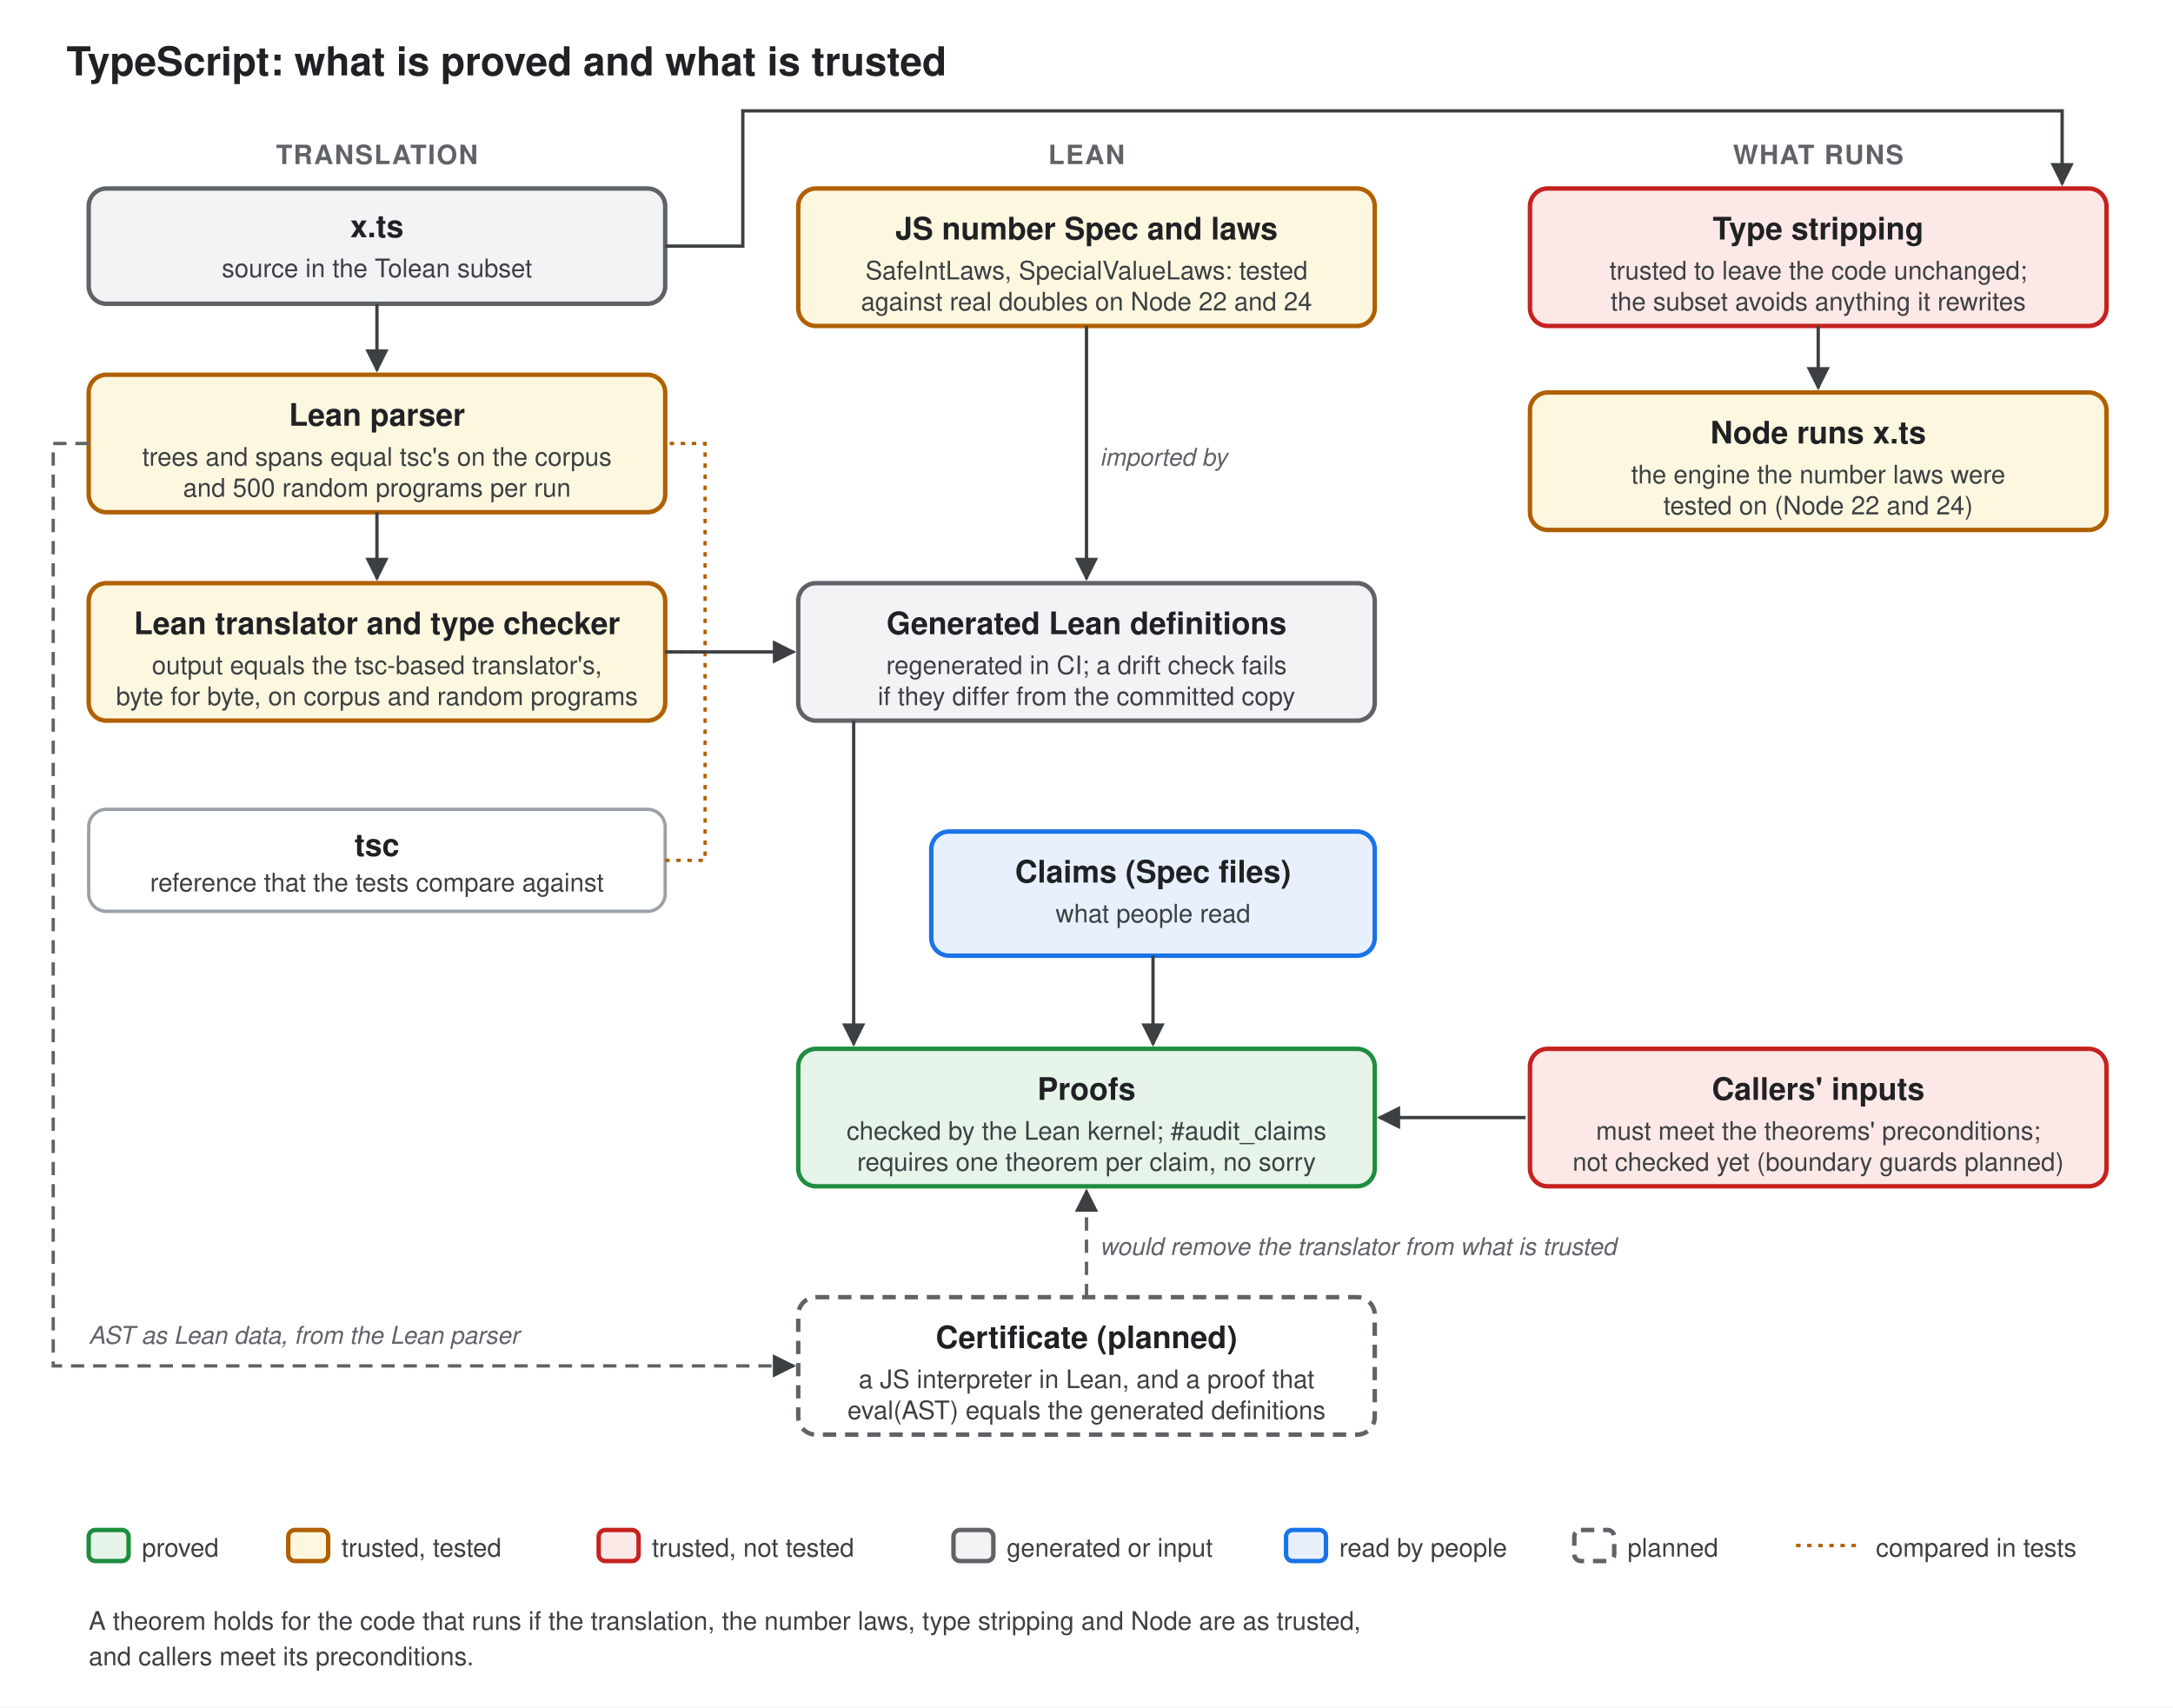
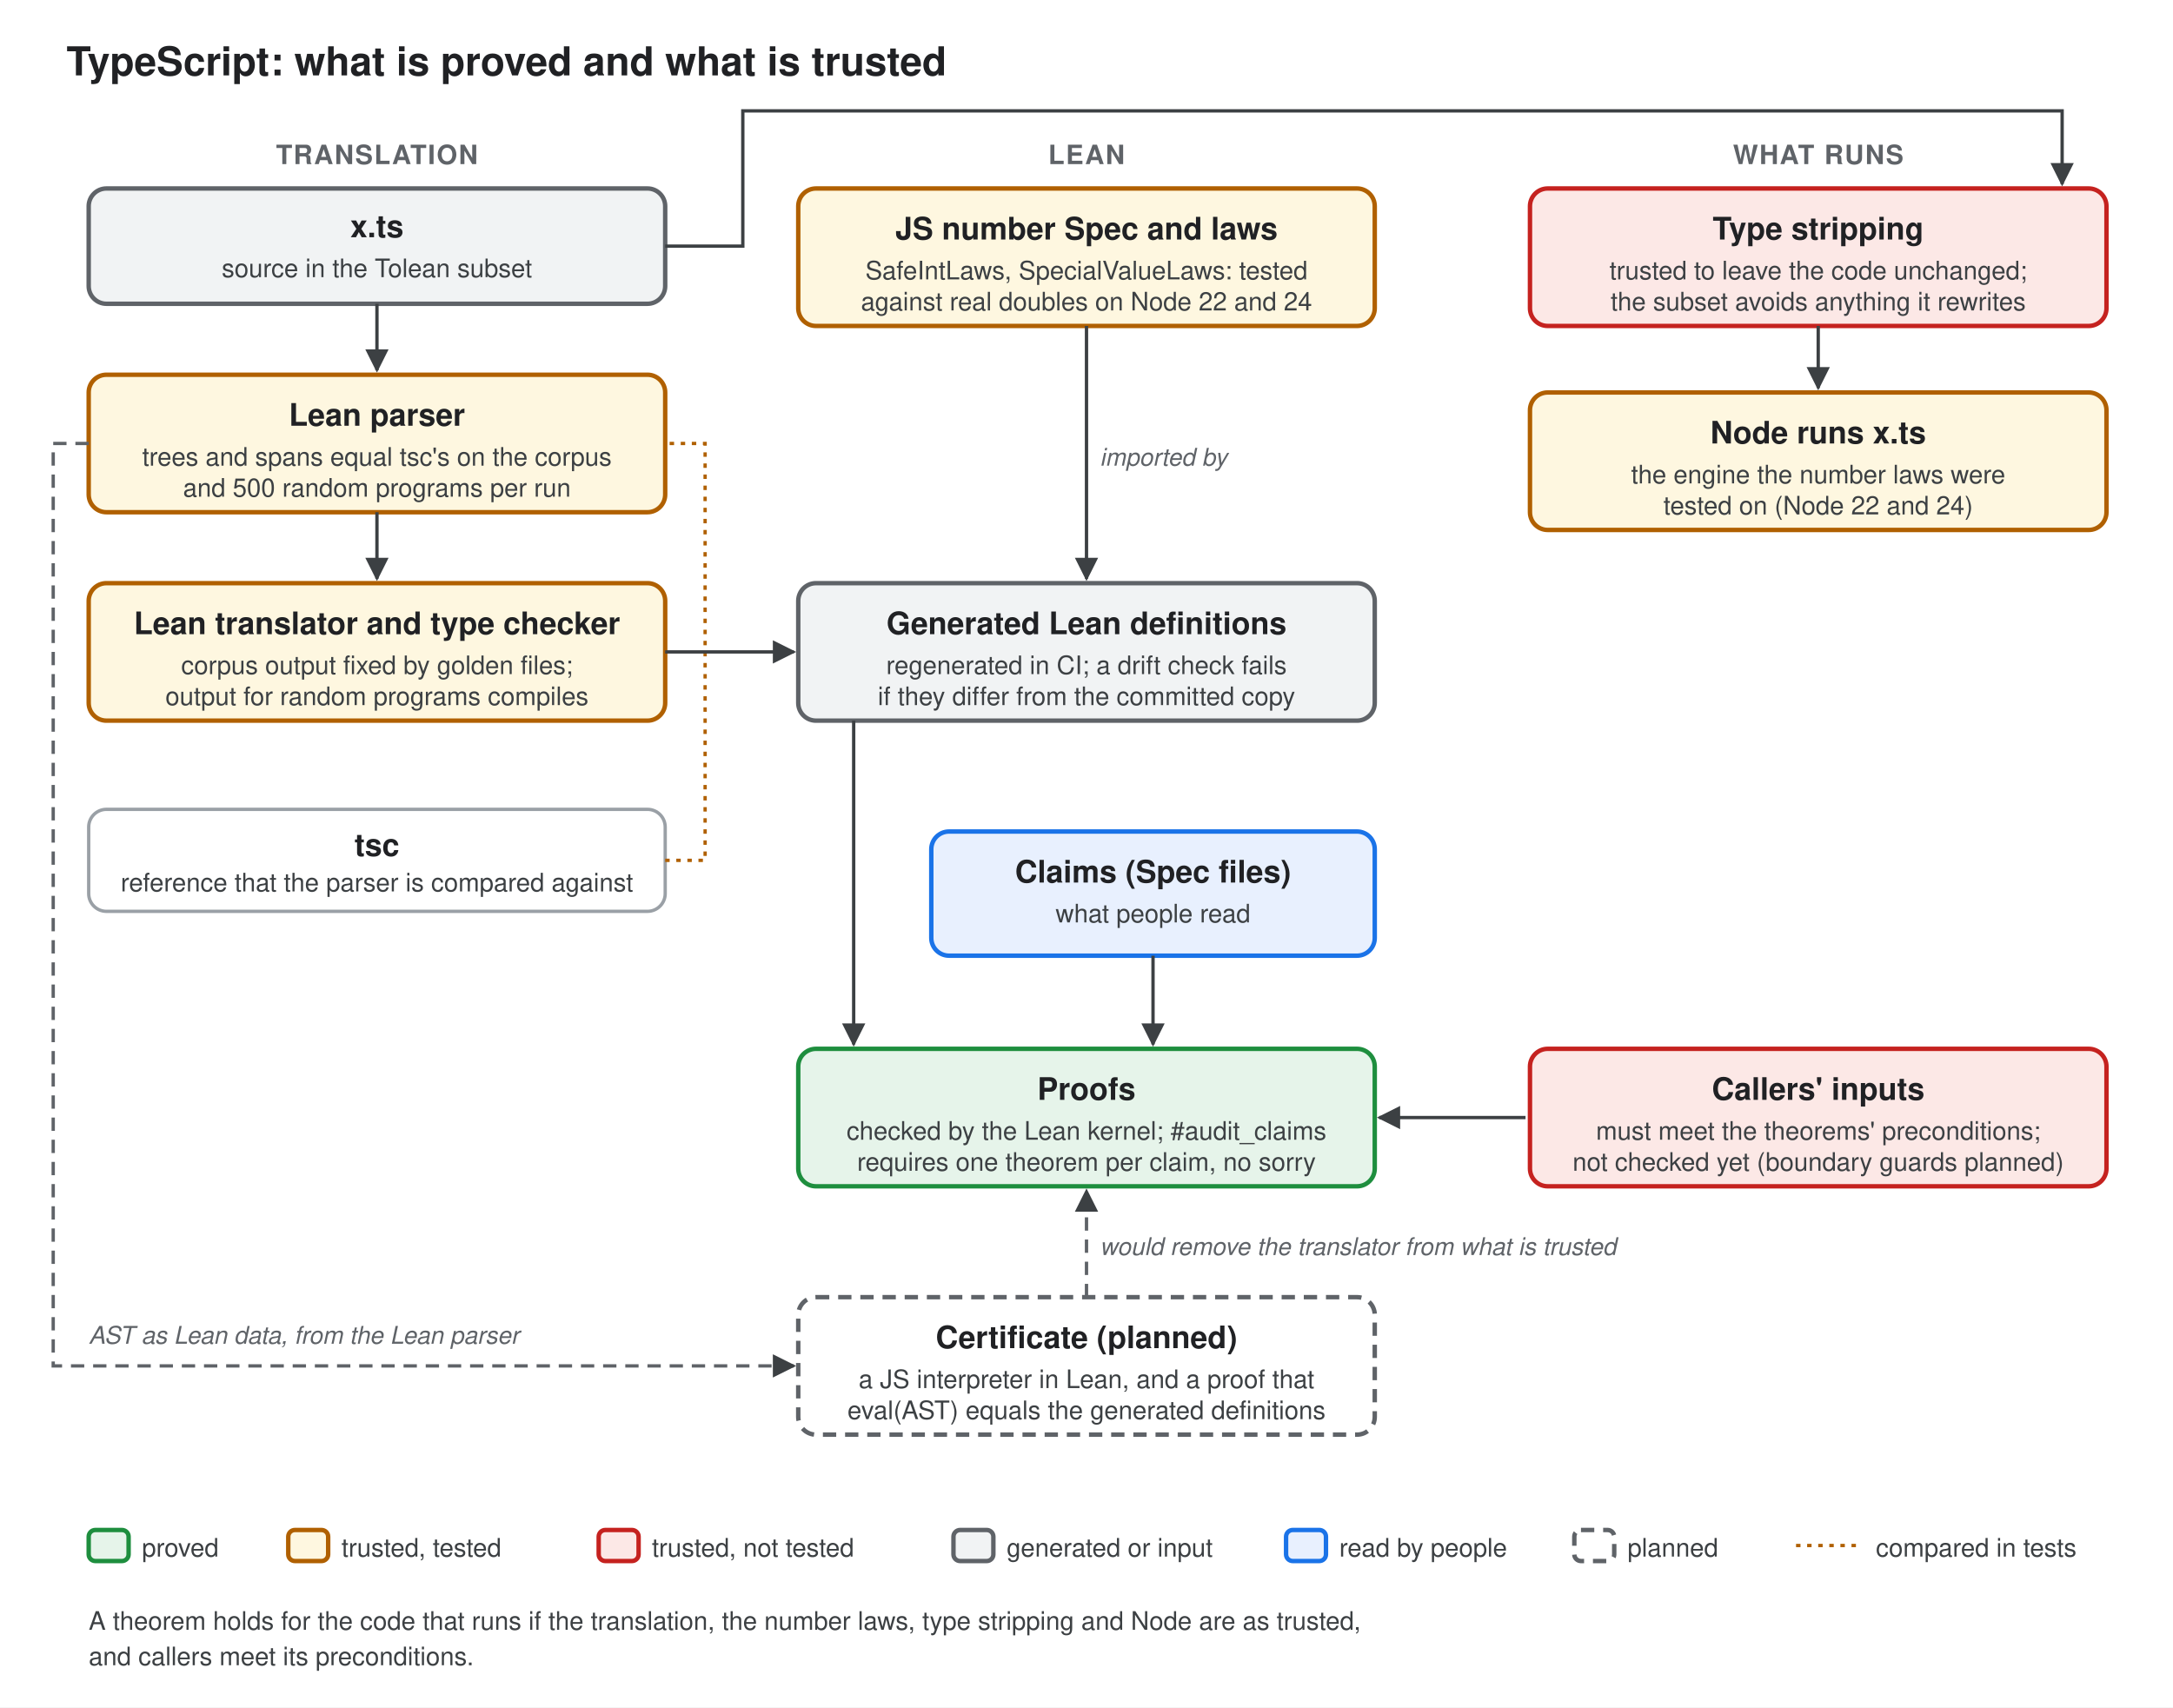
<svg xmlns="http://www.w3.org/2000/svg" width="980" height="770" viewBox="0 0 980 770" font-family="system-ui, -apple-system, 'Segoe UI', Helvetica, Arial, sans-serif" role="img" aria-labelledby="title desc">
  <defs>
    <marker id="arrow" viewBox="0 0 10 10" refX="9" refY="5" markerWidth="7" markerHeight="7" orient="auto-start-reverse">
      <path d="M0,0 L10,5 L0,10 z" fill="#3c4043" />
    </marker>
    <style>
      .title { font-size: 18px; font-weight: 700; fill: #202124; }
      .head { font-size: 12px; font-weight: 700; fill: #5f6368; letter-spacing: 0.05em; }
      .name { font-size: 14px; font-weight: 700; fill: #202124; }
      .sub { font-size: 11.5px; fill: #3c4043; }
      .edge { font-size: 11px; fill: #5f6368; font-style: italic; }
      .line { stroke: #3c4043; stroke-width: 1.5; fill: none; }
      .dash { stroke: #5f6368; stroke-width: 1.5; fill: none; stroke-dasharray: 6 4; }
      .check { stroke: #b06000; stroke-width: 1.5; fill: none; stroke-dasharray: 2 3; }
      .proved { fill: #e6f4ea; stroke: #1e8e3e; stroke-width: 2; }
      .tested { fill: #fef7e0; stroke: #b06000; stroke-width: 2; }
      .untested { fill: #fce8e6; stroke: #c5221f; stroke-width: 2; }
      .generated { fill: #f1f3f4; stroke: #5f6368; stroke-width: 2; }
      .human { fill: #e8f0fe; stroke: #1a73e8; stroke-width: 2; }
      .planned { fill: #ffffff; stroke: #5f6368; stroke-width: 2; stroke-dasharray: 6 4; }
      .ref { fill: #ffffff; stroke: #9aa0a6; stroke-width: 1.5; }
    </style>
  </defs>
  <rect width="980" height="770" fill="#ffffff" />
  <text x="30" y="34" class="title">TypeScript: what is proved and what is trusted</text>
  <text x="170" y="74" text-anchor="middle" class="head">TRANSLATION</text>
  <text x="490" y="74" text-anchor="middle" class="head">LEAN</text>
  <text x="820" y="74" text-anchor="middle" class="head">WHAT RUNS</text>
  <rect x="40" y="85" width="260" height="52" rx="8" class="generated" />
  <text x="170" y="107" text-anchor="middle" class="name">x.ts</text>
  <text x="170" y="125" text-anchor="middle" class="sub">source in the Tolean subset</text>
  <path d="M170,137 V167" class="line" marker-end="url(#arrow)" />
  <rect x="40" y="169" width="260" height="62" rx="8" class="tested" />
  <text x="170" y="192" text-anchor="middle" class="name">Lean parser</text>
  <text x="170" y="210" text-anchor="middle" class="sub">trees and spans equal tsc's on the corpus</text>
  <text x="170" y="224" text-anchor="middle" class="sub">and 500 random programs per run</text>
  <path d="M170,231 V261" class="line" marker-end="url(#arrow)" />
  <rect x="40" y="263" width="260" height="62" rx="8" class="tested" />
  <text x="170" y="286" text-anchor="middle" class="name">Lean translator and type checker</text>
-   <text x="170" y="304" text-anchor="middle" class="sub">output equals the tsc-based translator's,</text>
-   <text x="170" y="318" text-anchor="middle" class="sub">byte for byte, on corpus and random programs</text>
+   <text x="170" y="304" text-anchor="middle" class="sub">corpus output fixed by golden files;</text>
+   <text x="170" y="318" text-anchor="middle" class="sub">output for random programs compiles</text>
  <rect x="40" y="365" width="260" height="46" rx="8" class="ref" />
  <text x="170" y="386" text-anchor="middle" class="name">tsc</text>
-   <text x="170" y="402" text-anchor="middle" class="sub">reference that the tests compare against</text>
+   <text x="170" y="402" text-anchor="middle" class="sub">reference that the parser is compared against</text>
  <path d="M300,388 H318 V200 H302" class="check" />
-   <path d="M318,294 H302" class="check" />
  <path d="M300,294 H358" class="line" marker-end="url(#arrow)" />
  <rect x="360" y="263" width="260" height="62" rx="8" class="generated" />
  <text x="490" y="286" text-anchor="middle" class="name">Generated Lean definitions</text>
  <text x="490" y="304" text-anchor="middle" class="sub">regenerated in CI; a drift check fails</text>
  <text x="490" y="318" text-anchor="middle" class="sub">if they differ from the committed copy</text>
  <rect x="360" y="85" width="260" height="62" rx="8" class="tested" />
  <text x="490" y="108" text-anchor="middle" class="name">JS number Spec and laws</text>
  <text x="490" y="126" text-anchor="middle" class="sub">SafeIntLaws, SpecialValueLaws: tested</text>
  <text x="490" y="140" text-anchor="middle" class="sub">against real doubles on Node 22 and 24</text>
  <path d="M490,147 V261" class="line" marker-end="url(#arrow)" />
  <text x="496" y="210" class="edge">imported by</text>
  <rect x="420" y="375" width="200" height="56" rx="8" class="human" />
  <text x="520" y="398" text-anchor="middle" class="name">Claims (Spec files)</text>
  <text x="520" y="416" text-anchor="middle" class="sub">what people read</text>
  <path d="M385,325 V471" class="line" marker-end="url(#arrow)" />
  <path d="M520,431 V471" class="line" marker-end="url(#arrow)" />
  <rect x="360" y="473" width="260" height="62" rx="8" class="proved" />
  <text x="490" y="496" text-anchor="middle" class="name">Proofs</text>
  <text x="490" y="514" text-anchor="middle" class="sub">checked by the Lean kernel; #audit_claims</text>
  <text x="490" y="528" text-anchor="middle" class="sub">requires one theorem per claim, no sorry</text>
  <rect x="360" y="585" width="260" height="62" rx="8" class="planned" />
  <text x="490" y="608" text-anchor="middle" class="name">Certificate (planned)</text>
  <text x="490" y="626" text-anchor="middle" class="sub">a JS interpreter in Lean, and a proof that</text>
  <text x="490" y="640" text-anchor="middle" class="sub">eval(AST) equals the generated definitions</text>
  <path d="M40,200 H24 V616 H358" class="dash" marker-end="url(#arrow)" />
  <text x="40" y="606" class="edge">AST as Lean data, from the Lean parser</text>
  <path d="M490,585 V537" class="dash" marker-end="url(#arrow)" />
  <text x="496" y="566" class="edge">would remove the translator from what is trusted</text>
  <rect x="690" y="85" width="260" height="62" rx="8" class="untested" />
  <text x="820" y="108" text-anchor="middle" class="name">Type stripping</text>
  <text x="820" y="126" text-anchor="middle" class="sub">trusted to leave the code unchanged;</text>
  <text x="820" y="140" text-anchor="middle" class="sub">the subset avoids anything it rewrites</text>
  <path d="M300,111 H335 V50 H930 V83" class="line" marker-end="url(#arrow)" />
  <path d="M820,147 V175" class="line" marker-end="url(#arrow)" />
  <rect x="690" y="177" width="260" height="62" rx="8" class="tested" />
  <text x="820" y="200" text-anchor="middle" class="name">Node runs x.ts</text>
  <text x="820" y="218" text-anchor="middle" class="sub">the engine the number laws were</text>
  <text x="820" y="232" text-anchor="middle" class="sub">tested on (Node 22 and 24)</text>
  <rect x="690" y="473" width="260" height="62" rx="8" class="untested" />
  <text x="820" y="496" text-anchor="middle" class="name">Callers' inputs</text>
  <text x="820" y="514" text-anchor="middle" class="sub">must meet the theorems' preconditions;</text>
  <text x="820" y="528" text-anchor="middle" class="sub">not checked yet (boundary guards planned)</text>
  <path d="M688,504 H622" class="line" marker-end="url(#arrow)" />
  <g transform="translate(40,690)">
    <rect x="0" y="0" width="18" height="14" rx="3" class="proved" />
    <text x="24" y="12" class="sub">proved</text>
    <rect x="90" y="0" width="18" height="14" rx="3" class="tested" />
    <text x="114" y="12" class="sub">trusted, tested</text>
    <rect x="230" y="0" width="18" height="14" rx="3" class="untested" />
    <text x="254" y="12" class="sub">trusted, not tested</text>
    <rect x="390" y="0" width="18" height="14" rx="3" class="generated" />
    <text x="414" y="12" class="sub">generated or input</text>
    <rect x="540" y="0" width="18" height="14" rx="3" class="human" />
    <text x="564" y="12" class="sub">read by people</text>
    <rect x="670" y="0" width="18" height="14" rx="3" class="planned" />
    <text x="694" y="12" class="sub">planned</text>
    <path d="M770,7 H800" class="check" />
    <text x="806" y="12" class="sub">compared in tests</text>
  </g>
  <text x="40" y="735" class="sub">A theorem holds for the code that runs if the translation, the number laws, type stripping and Node are as trusted,</text>
  <text x="40" y="751" class="sub">and callers meet its preconditions.</text>
</svg>
